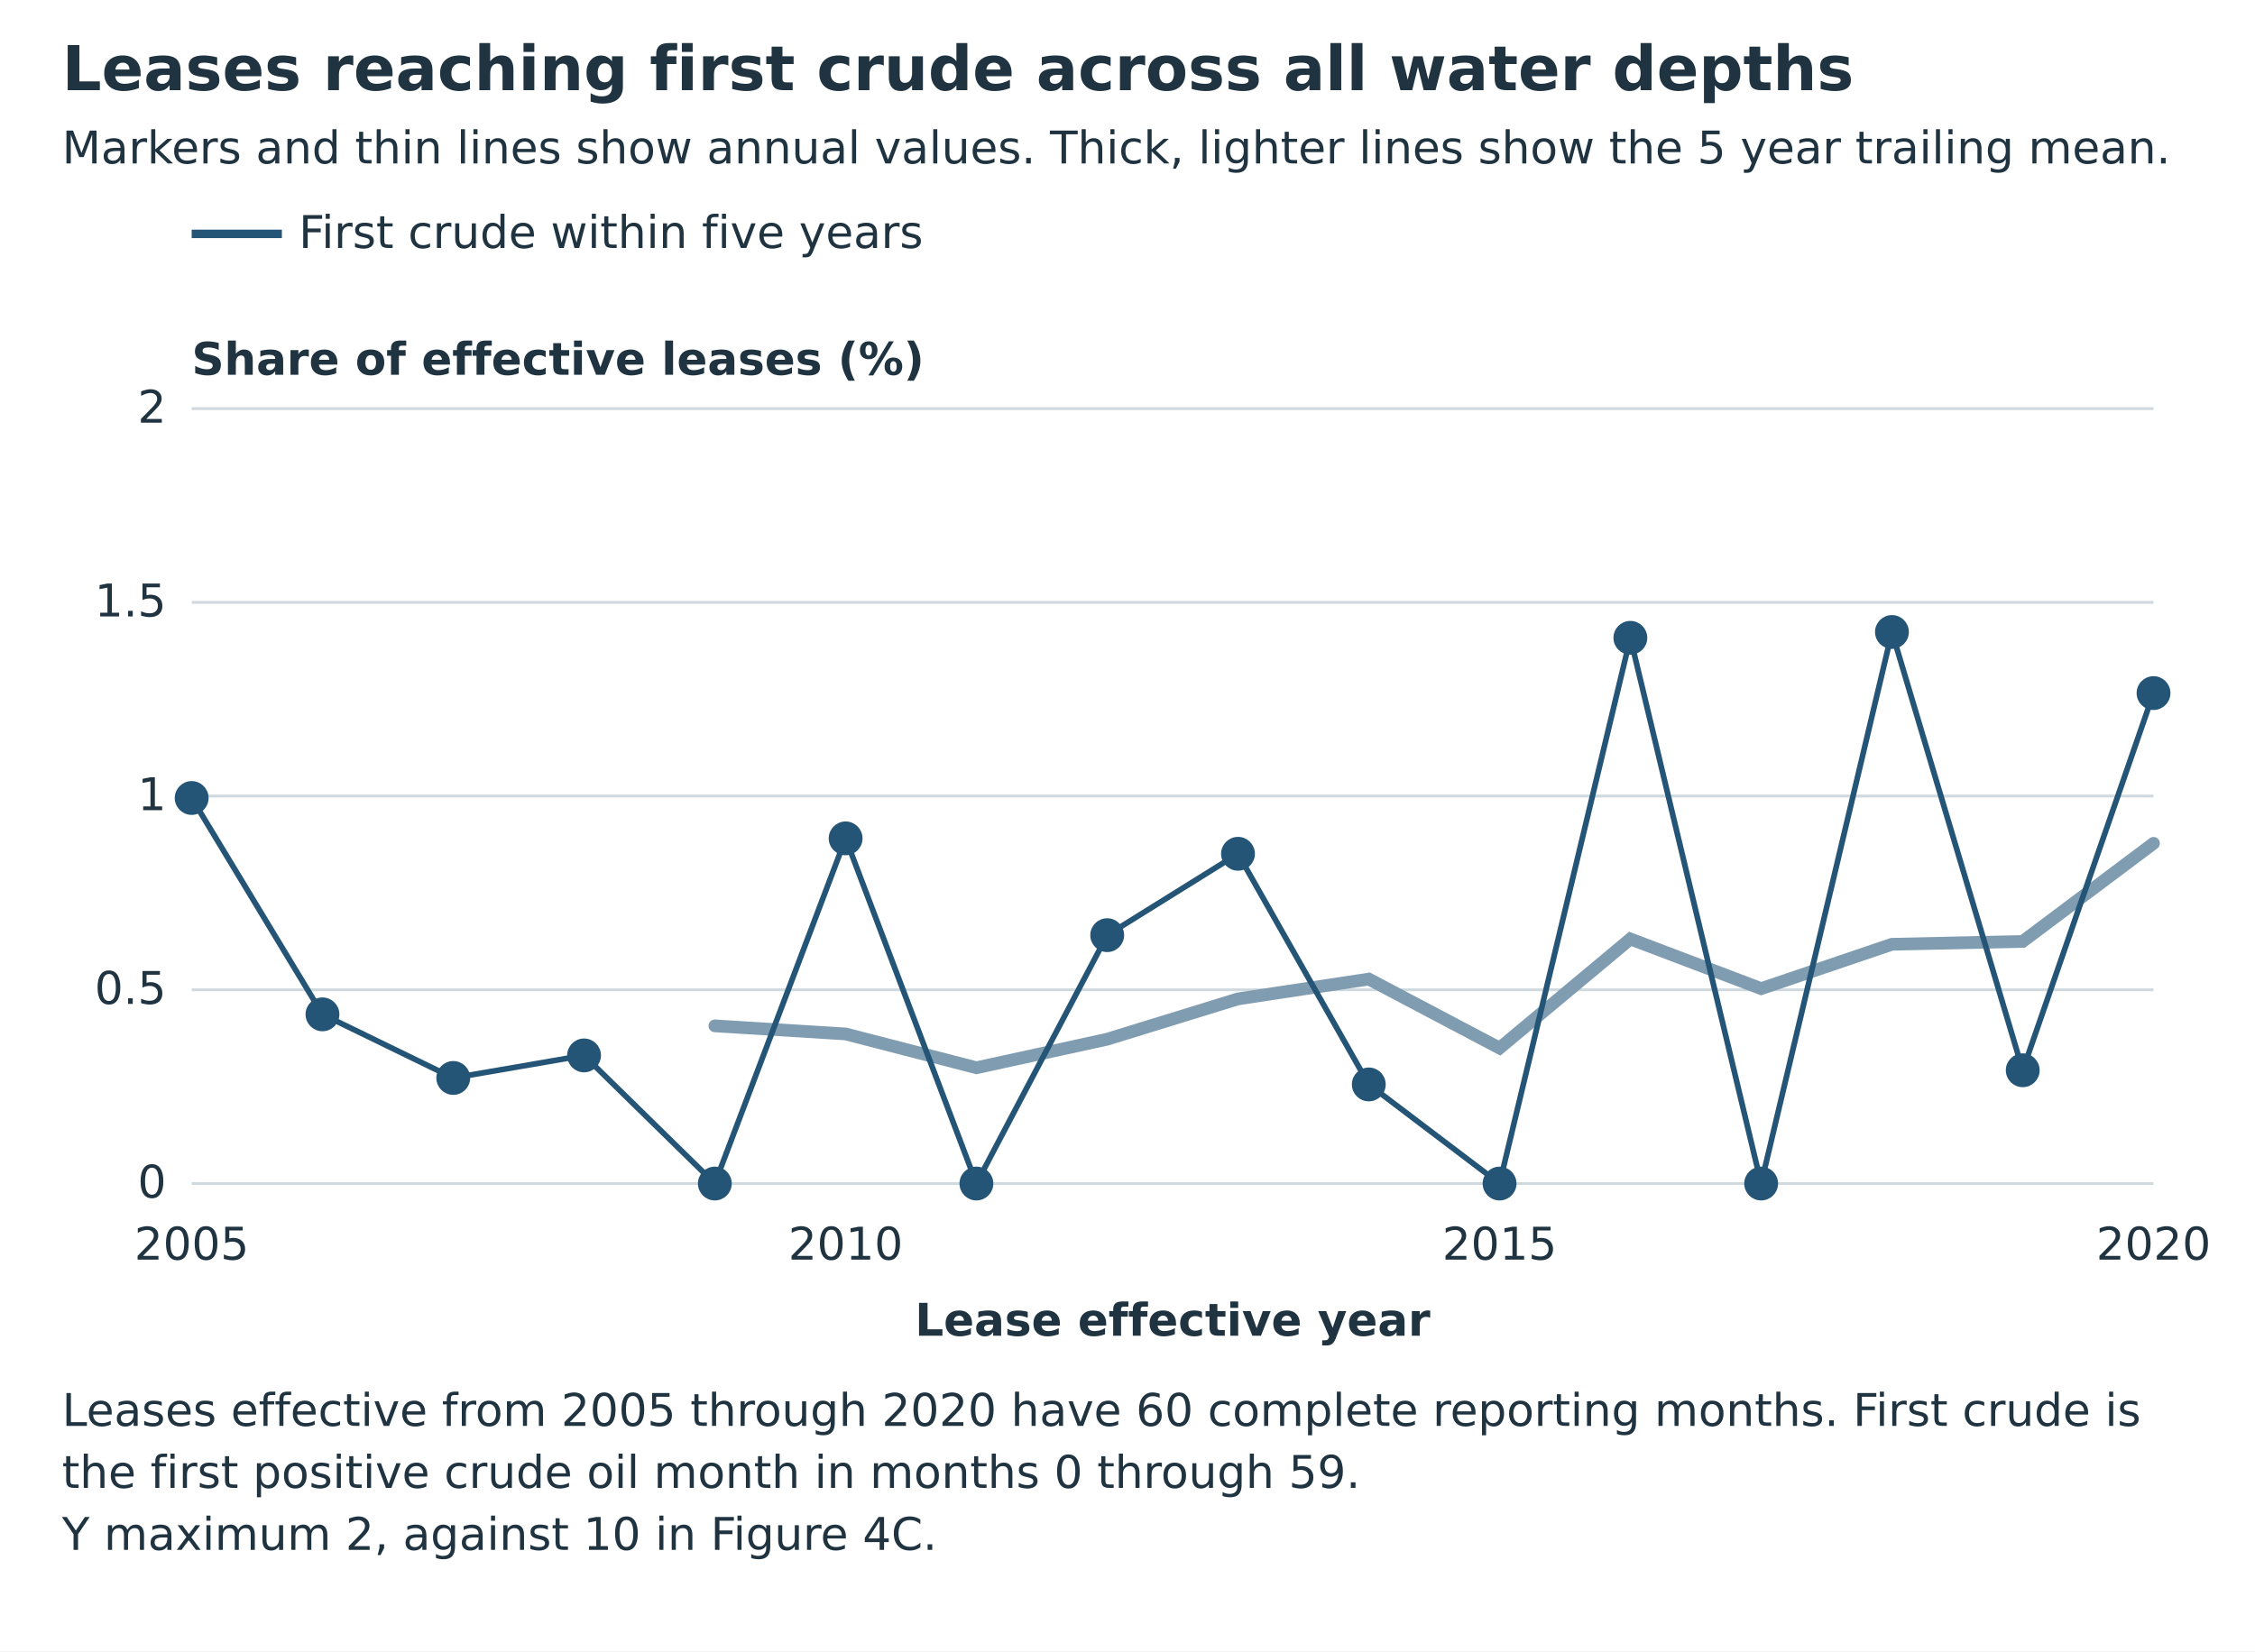
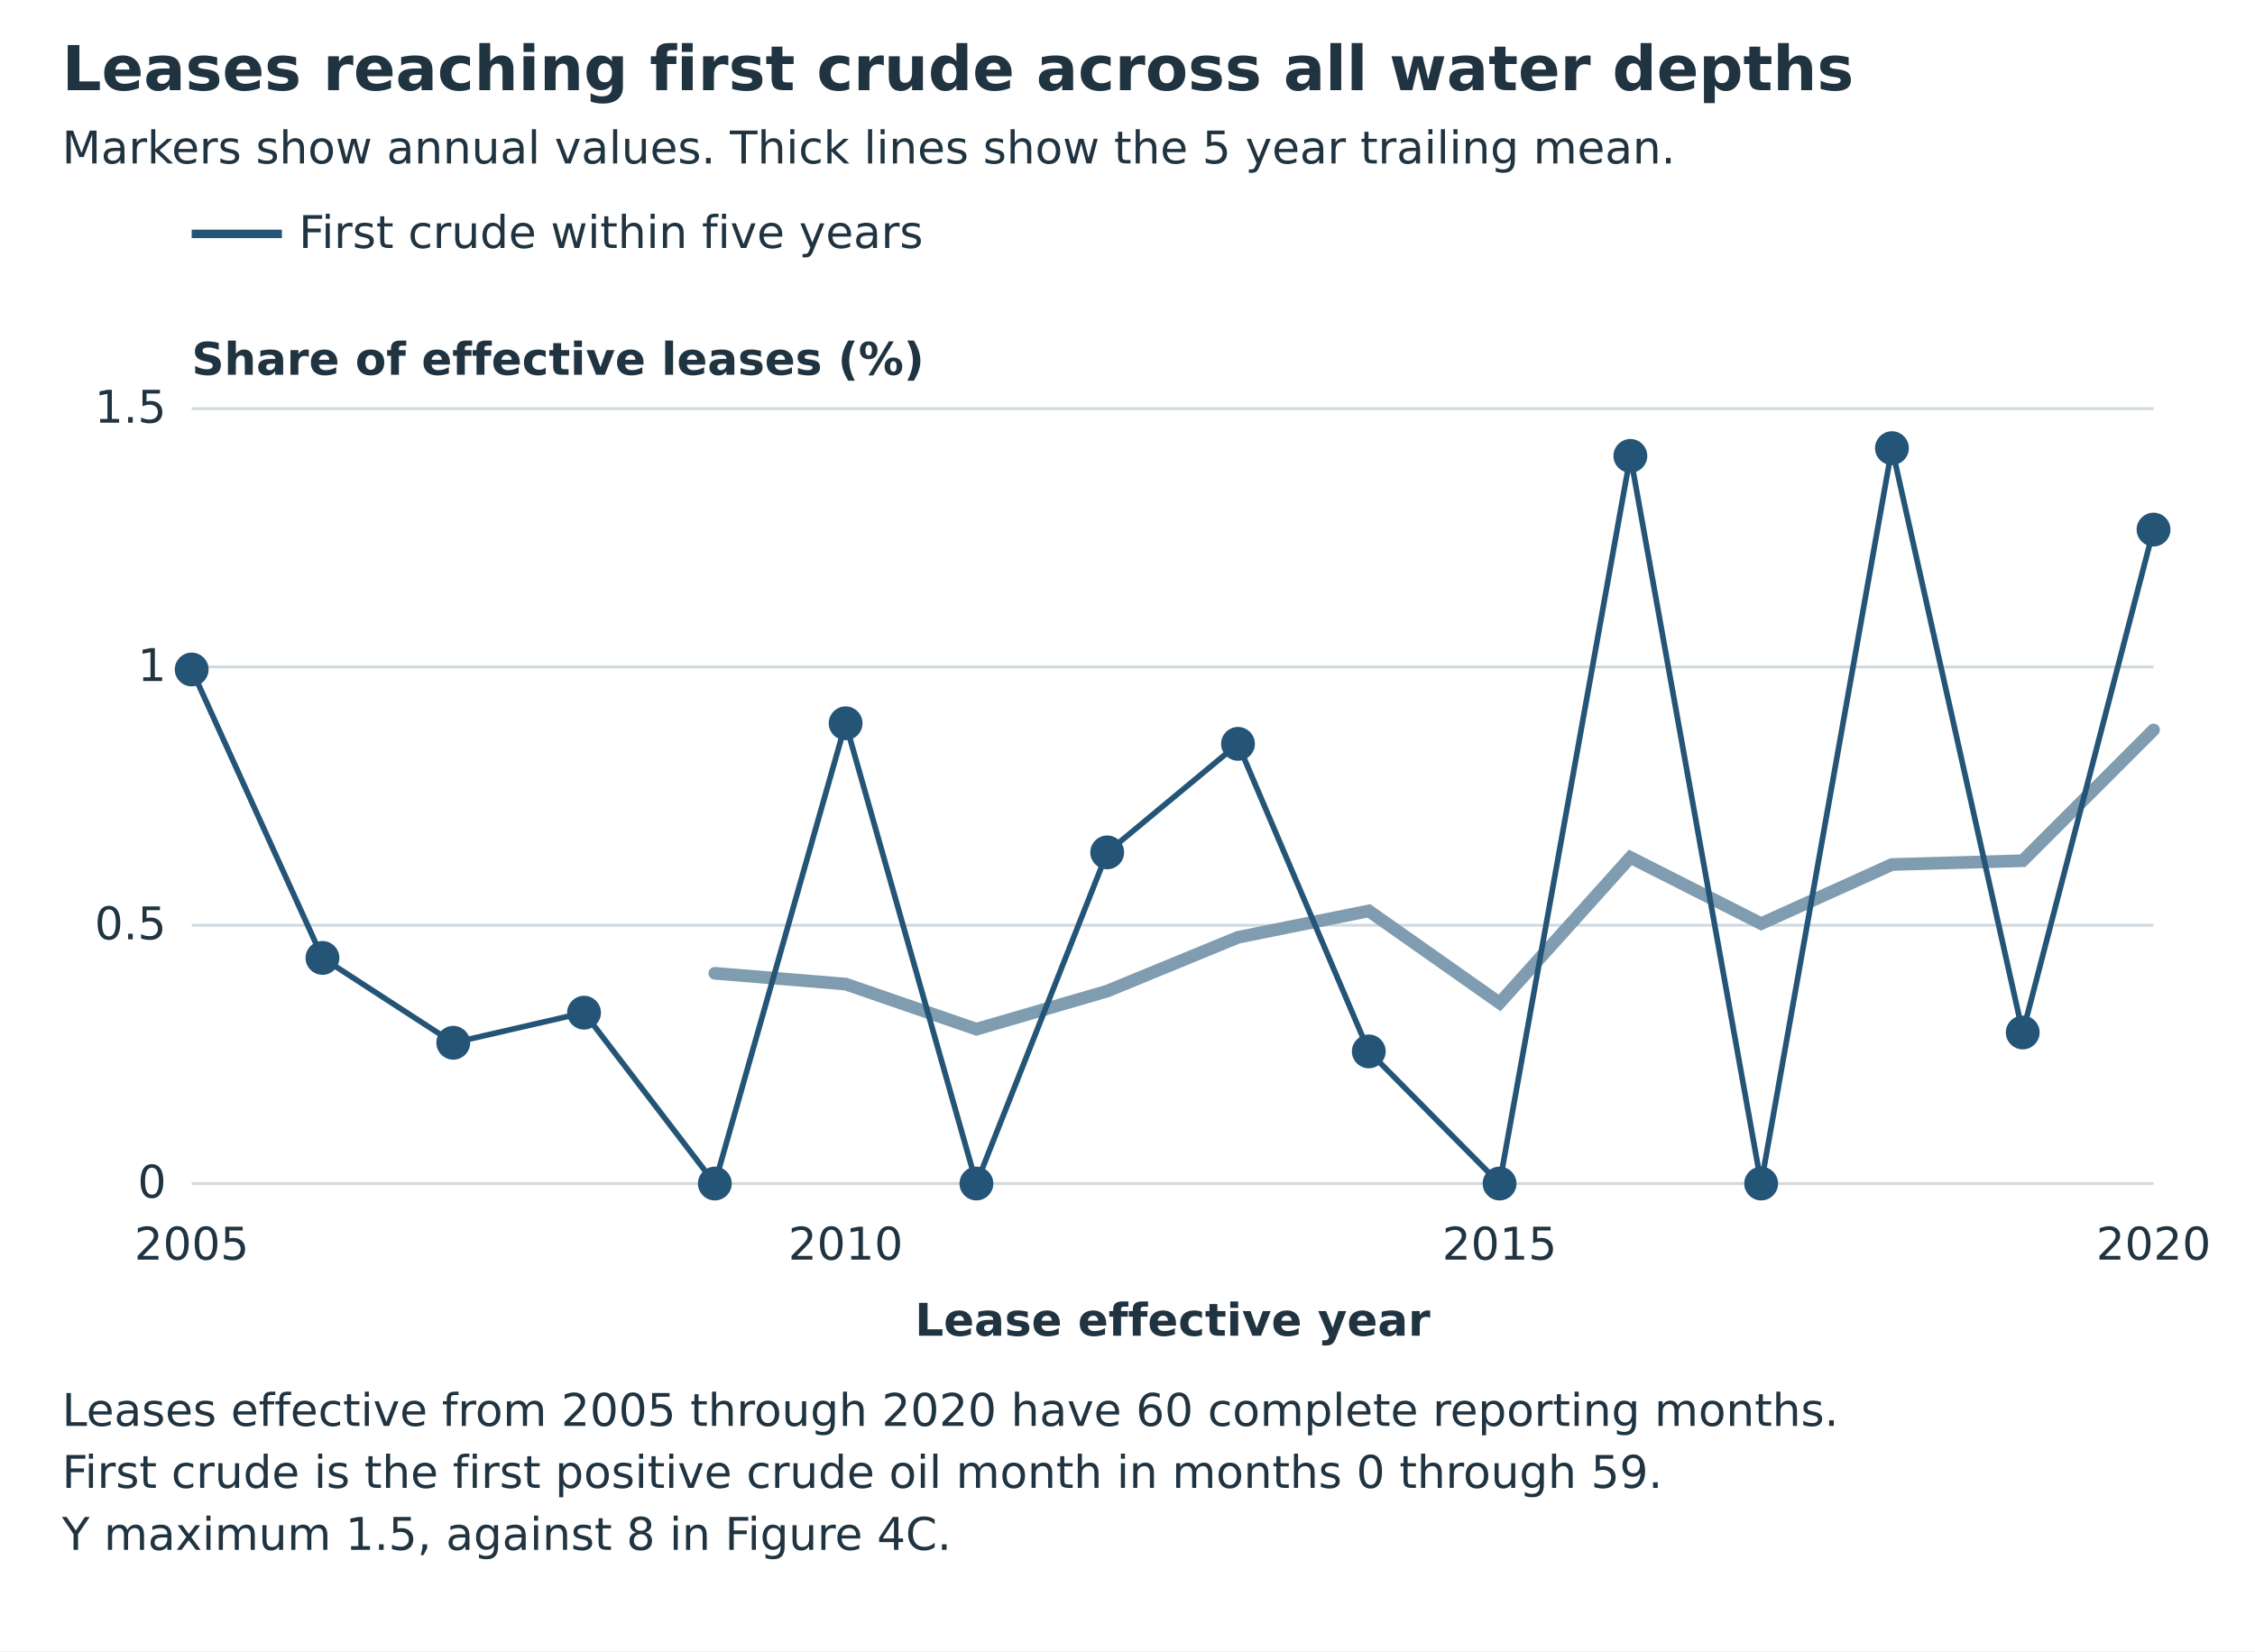
<svg xmlns="http://www.w3.org/2000/svg" role="img" aria-label="Leases reaching first crude across all water depths" font-family="'DejaVu Sans','Segoe UI',Arial,sans-serif" font-size="16" fill="#203340" width="800" height="586" viewBox="0 0 800 586">
  <rect width="800" height="586" fill="white" />
  <text x="22" y="32" font-size="22" font-weight="bold">Leases reaching first crude across all water depths</text>
-   <text x="22" y="58">Markers and thin lines show annual values. Thick, lighter lines show the 5 year trailing mean.</text>
+   <text x="22" y="58">Markers show annual values. Thick lines show the 5 year trailing mean.</text>
  <g data-legend="0">
    <rect x="62" y="70" height="27" width="316" fill="white" />
    <line x1="68" y1="83" x2="100" y2="83" stroke="#245476" stroke-width="3" />
    <text x="106" y="88">First crude within five years</text>
  </g>
  <text x="68" y="133" font-weight="bold">Share of effective leases (%)</text>
  <line x1="68" x2="764" y1="420.0" y2="420.0" stroke="#cfd9de" />
  <text x="59" y="425.0" text-anchor="end">0</text>
-   <line x1="68" x2="764" y1="351.25" y2="351.25" stroke="#cfd9de" />
-   <text x="59" y="356.25" text-anchor="end">0.5</text>
-   <line x1="68" x2="764" y1="282.5" y2="282.5" stroke="#cfd9de" />
-   <text x="59" y="287.5" text-anchor="end">1</text>
-   <line x1="68" x2="764" y1="213.75" y2="213.75" stroke="#cfd9de" />
-   <text x="59" y="218.75" text-anchor="end">1.5</text>
+   <line x1="68" x2="764" y1="328.33" y2="328.33" stroke="#cfd9de" />
+   <text x="59" y="333.33" text-anchor="end">0.5</text>
+   <line x1="68" x2="764" y1="236.67" y2="236.67" stroke="#cfd9de" />
+   <text x="59" y="241.67" text-anchor="end">1</text>
  <line x1="68" x2="764" y1="145.0" y2="145.0" stroke="#cfd9de" />
-   <text x="59" y="150.0" text-anchor="end">2</text>
+   <text x="59" y="150.0" text-anchor="end">1.5</text>
  <text x="68.0" y="447" text-anchor="middle">2005</text>
  <text x="300.0" y="447" text-anchor="middle">2010</text>
  <text x="532.0" y="447" text-anchor="middle">2015</text>
  <text x="764.0" y="447" text-anchor="middle">2020</text>
  <text x="416.0" y="474" text-anchor="middle" font-weight="bold">Lease effective year</text>
  <g data-series="0" data-label="First crude within five years">
-     <path d="M253.60,364.04l0,0 L300.00,366.91 L346.40,378.91 L392.80,368.78 L439.20,354.47 L485.60,347.44 L532.00,371.93 L578.40,333.20 L624.80,350.83 L671.20,335.09 L717.60,334.08 L764.00,299.27" fill="none" stroke="#809cb0" stroke-width="4.5" stroke-linecap="round" class="trend" />
-     <path d="M68.00,283.18l0,0 L114.40,359.96 L160.80,382.53 L207.20,374.53 L253.60,420.00 L300.00,297.51 L346.40,420.00 L392.80,331.86 L439.20,302.98 L485.60,384.83 L532.00,420.00 L578.40,226.34 L624.80,420.00 L671.20,224.27 L717.60,379.80 L764.00,245.95" fill="none" stroke="#245476" stroke-width="2" stroke-linecap="round" class="annual" />
-     <circle cx="68.00" cy="283.18" r="5" stroke="#245476" stroke-width="2" fill="#245476" data-year="2005" />
-     <circle cx="114.40" cy="359.96" r="5" stroke="#245476" stroke-width="2" fill="#245476" data-year="2006" />
-     <circle cx="160.80" cy="382.53" r="5" stroke="#245476" stroke-width="2" fill="#245476" data-year="2007" />
-     <circle cx="207.20" cy="374.53" r="5" stroke="#245476" stroke-width="2" fill="#245476" data-year="2008" />
+     <path d="M253.60,345.39l0,0 L300.00,349.21 L346.40,365.22 L392.80,351.71 L439.20,332.62 L485.60,323.25 L532.00,355.91 L578.40,304.27 L624.80,327.77 L671.20,306.78 L717.60,305.44 L764.00,259.03" fill="none" stroke="#809cb0" stroke-width="4.5" stroke-linecap="round" class="trend" />
+     <path d="M68.00,237.58l0,0 L114.40,339.94 L160.80,370.05 L207.20,359.37 L253.60,420.00 L300.00,256.67 L346.40,420.00 L392.80,302.48 L439.20,263.97 L485.60,373.11 L532.00,420.00 L578.40,161.78 L624.80,420.00 L671.20,159.03 L717.60,366.39 L764.00,187.93" fill="none" stroke="#245476" stroke-width="2" stroke-linecap="round" class="annual" />
+     <circle cx="68.00" cy="237.58" r="5" stroke="#245476" stroke-width="2" fill="#245476" data-year="2005" />
+     <circle cx="114.40" cy="339.94" r="5" stroke="#245476" stroke-width="2" fill="#245476" data-year="2006" />
+     <circle cx="160.80" cy="370.05" r="5" stroke="#245476" stroke-width="2" fill="#245476" data-year="2007" />
+     <circle cx="207.20" cy="359.37" r="5" stroke="#245476" stroke-width="2" fill="#245476" data-year="2008" />
    <circle cx="253.60" cy="420.00" r="5" stroke="#245476" stroke-width="2" fill="#245476" data-year="2009" />
-     <circle cx="300.00" cy="297.51" r="5" stroke="#245476" stroke-width="2" fill="#245476" data-year="2010" />
+     <circle cx="300.00" cy="256.67" r="5" stroke="#245476" stroke-width="2" fill="#245476" data-year="2010" />
    <circle cx="346.40" cy="420.00" r="5" stroke="#245476" stroke-width="2" fill="#245476" data-year="2011" />
-     <circle cx="392.80" cy="331.86" r="5" stroke="#245476" stroke-width="2" fill="#245476" data-year="2012" />
-     <circle cx="439.20" cy="302.98" r="5" stroke="#245476" stroke-width="2" fill="#245476" data-year="2013" />
-     <circle cx="485.60" cy="384.83" r="5" stroke="#245476" stroke-width="2" fill="#245476" data-year="2014" />
+     <circle cx="392.80" cy="302.48" r="5" stroke="#245476" stroke-width="2" fill="#245476" data-year="2012" />
+     <circle cx="439.20" cy="263.97" r="5" stroke="#245476" stroke-width="2" fill="#245476" data-year="2013" />
+     <circle cx="485.60" cy="373.11" r="5" stroke="#245476" stroke-width="2" fill="#245476" data-year="2014" />
    <circle cx="532.00" cy="420.00" r="5" stroke="#245476" stroke-width="2" fill="#245476" data-year="2015" />
-     <circle cx="578.40" cy="226.34" r="5" stroke="#245476" stroke-width="2" fill="#245476" data-year="2016" />
+     <circle cx="578.40" cy="161.78" r="5" stroke="#245476" stroke-width="2" fill="#245476" data-year="2016" />
    <circle cx="624.80" cy="420.00" r="5" stroke="#245476" stroke-width="2" fill="#245476" data-year="2017" />
-     <circle cx="671.20" cy="224.27" r="5" stroke="#245476" stroke-width="2" fill="#245476" data-year="2018" />
-     <circle cx="717.60" cy="379.80" r="5" stroke="#245476" stroke-width="2" fill="#245476" data-year="2019" />
-     <circle cx="764.00" cy="245.95" r="5" stroke="#245476" stroke-width="2" fill="#245476" data-year="2020" />
+     <circle cx="671.20" cy="159.03" r="5" stroke="#245476" stroke-width="2" fill="#245476" data-year="2018" />
+     <circle cx="717.60" cy="366.39" r="5" stroke="#245476" stroke-width="2" fill="#245476" data-year="2019" />
+     <circle cx="764.00" cy="187.93" r="5" stroke="#245476" stroke-width="2" fill="#245476" data-year="2020" />
  </g>
-   <text x="22" y="506">Leases effective from 2005 through 2020 have 60 complete reporting months. First crude is</text>
-   <text x="22" y="528">the first positive crude oil month in months 0 through 59.</text>
-   <text x="22" y="550">Y maximum 2, against 10 in Figure 4C.</text>
+   <text x="22" y="506">Leases effective from 2005 through 2020 have 60 complete reporting months.</text>
+   <text x="22" y="528">First crude is the first positive crude oil month in months 0 through 59.</text>
+   <text x="22" y="550">Y maximum 1.5, against 8 in Figure 4C.</text>
</svg>
